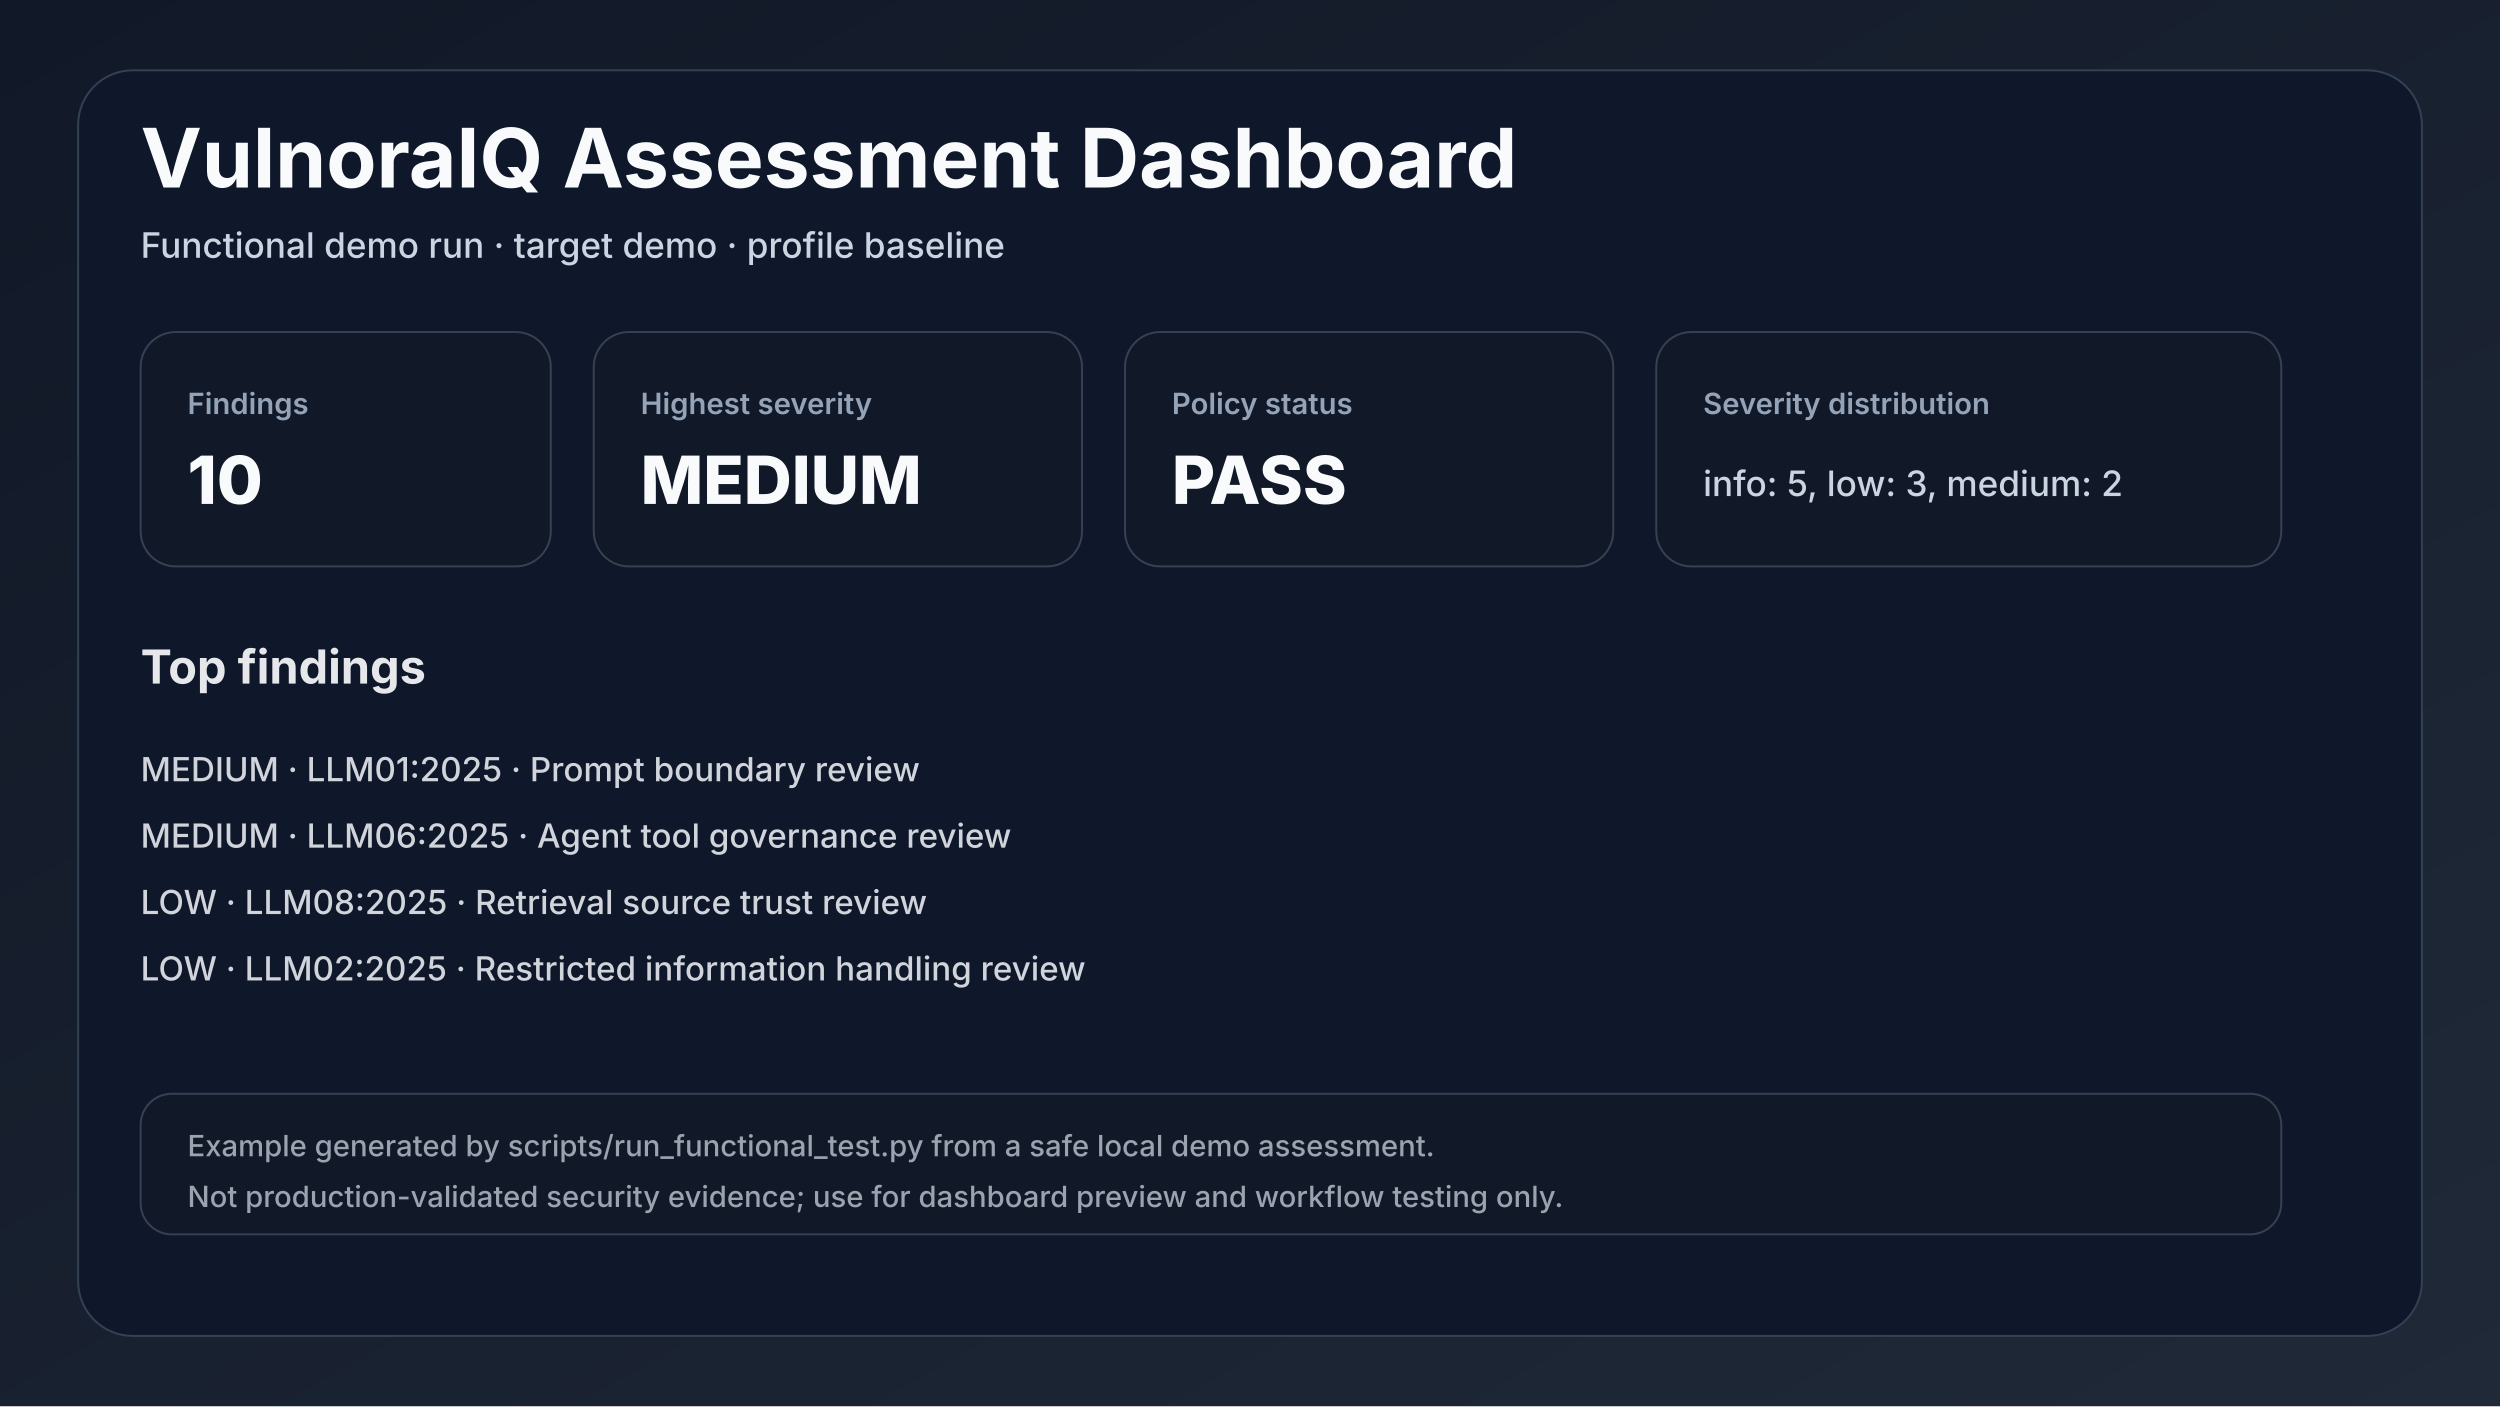
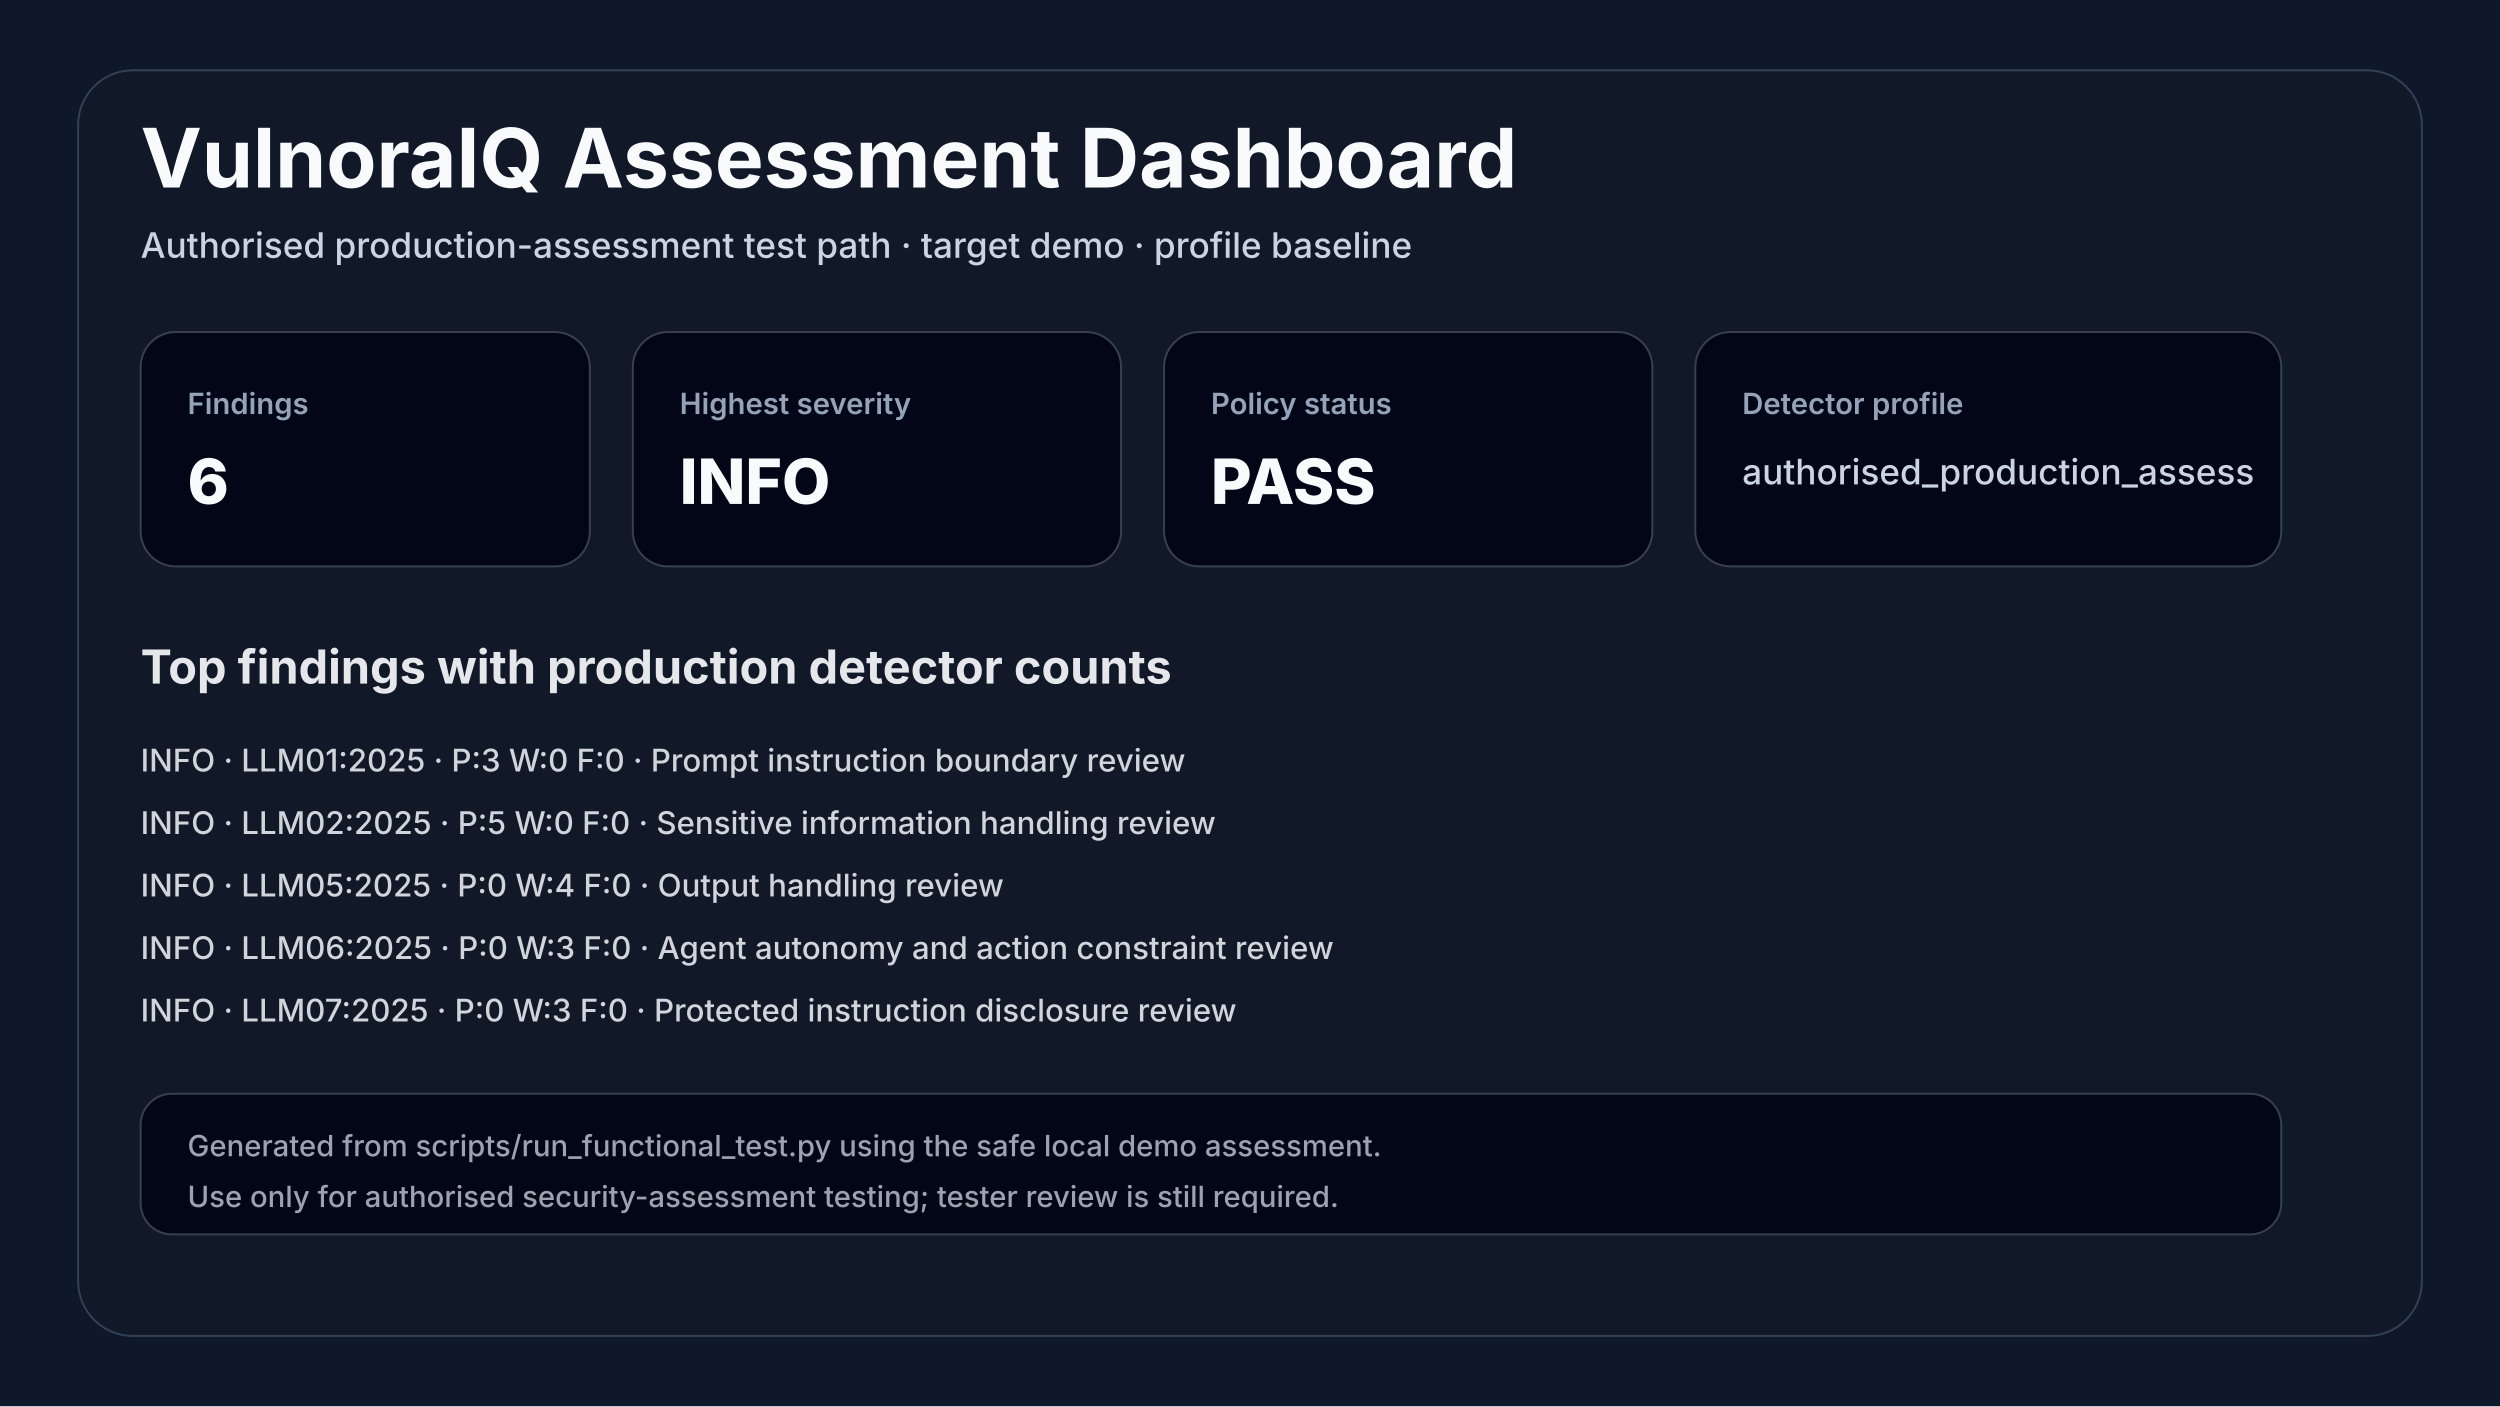
<svg xmlns="http://www.w3.org/2000/svg" width="1280" height="720" viewBox="0 0 1280 720" role="img" aria-label="VulnoraIQ dashboard example">
-   <defs>
-     <linearGradient id="bg" x1="0" x2="1" y1="0" y2="1">
-       <stop offset="0" stop-color="#111827" />
-       <stop offset="1" stop-color="#1f2937" />
-     </linearGradient>
-     <style>
-       .title { fill: #f9fafb; font: 700 42px system-ui, -apple-system, Segoe UI, sans-serif; }
-       .subtitle { fill: #cbd5e1; font: 500 18px system-ui, -apple-system, Segoe UI, sans-serif; }
-       .card-title { fill: #94a3b8; font: 600 15px system-ui, -apple-system, Segoe UI, sans-serif; text-transform: uppercase; }
-       .card-value { fill: #f8fafc; font: 800 34px system-ui, -apple-system, Segoe UI, sans-serif; }
-       .section { fill: #e5e7eb; font: 700 24px system-ui, -apple-system, Segoe UI, sans-serif; }
-       .row { fill: #d1d5db; font: 500 17px system-ui, -apple-system, Segoe UI, sans-serif; }
-       .muted { fill: #9ca3af; font: 500 15px system-ui, -apple-system, Segoe UI, sans-serif; }
-     </style>
-   </defs>
-   <rect width="1280" height="720" fill="url(#bg)" />
-   <rect x="40" y="36" width="1200" height="648" rx="28" fill="#0f172a" stroke="#334155" />
+   <rect width="1280" height="720" fill="#0f172a" />
+   <rect x="40" y="36" width="1200" height="648" rx="28" fill="#111827" stroke="#334155" />
+   <style>
+     .title { fill: #f9fafb; font: 700 42px system-ui, -apple-system, Segoe UI, sans-serif; }
+     .subtitle { fill: #cbd5e1; font: 500 18px system-ui, -apple-system, Segoe UI, sans-serif; }
+     .card-title { fill: #94a3b8; font: 600 15px system-ui, -apple-system, Segoe UI, sans-serif; text-transform: uppercase; }
+     .card-value { fill: #f8fafc; font: 800 32px system-ui, -apple-system, Segoe UI, sans-serif; }
+     .section { fill: #e5e7eb; font: 700 24px system-ui, -apple-system, Segoe UI, sans-serif; }
+     .row { fill: #d1d5db; font: 500 16px system-ui, -apple-system, Segoe UI, sans-serif; }
+     .muted { fill: #9ca3af; font: 500 15px system-ui, -apple-system, Segoe UI, sans-serif; }
+   </style>
  <text x="72" y="96" class="title">VulnoraIQ Assessment Dashboard</text>
-   <text x="72" y="132" class="subtitle">Functional demo run · target demo · profile baseline</text>
-   <rect x="72" y="170" width="210" height="120" rx="18" fill="#111827" stroke="#374151" />
+   <text x="72" y="132" class="subtitle">Authorised production-assessment test path · target demo · profile baseline</text>
+   <rect x="72" y="170" width="230" height="120" rx="18" fill="#020617" stroke="#374151" />
  <text x="96" y="212" class="card-title">Findings</text>
-   <text x="96" y="258" class="card-value">10</text>
-   <rect x="304" y="170" width="250" height="120" rx="18" fill="#111827" stroke="#374151" />
-   <text x="328" y="212" class="card-title">Highest severity</text>
-   <text x="328" y="258" class="card-value">MEDIUM</text>
-   <rect x="576" y="170" width="250" height="120" rx="18" fill="#111827" stroke="#374151" />
-   <text x="600" y="212" class="card-title">Policy status</text>
-   <text x="600" y="258" class="card-value">PASS</text>
-   <rect x="848" y="170" width="320" height="120" rx="18" fill="#111827" stroke="#374151" />
-   <text x="872" y="212" class="card-title">Severity distribution</text>
-   <text x="872" y="254" class="subtitle">info: 5, low: 3, medium: 2</text>
-   <text x="72" y="350" class="section">Top findings</text>
-   <text x="72" y="400" class="row">MEDIUM · LLM01:2025 · Prompt boundary review</text>
-   <text x="72" y="434" class="row">MEDIUM · LLM06:2025 · Agent tool governance review</text>
-   <text x="72" y="468" class="row">LOW · LLM08:2025 · Retrieval source trust review</text>
-   <text x="72" y="502" class="row">LOW · LLM02:2025 · Restricted information handling review</text>
-   <rect x="72" y="560" width="1096" height="72" rx="16" fill="#111827" stroke="#374151" />
-   <text x="96" y="592" class="muted">Example generated by scripts/run_functional_test.py from a safe local demo assessment.</text>
-   <text x="96" y="618" class="muted">Not production-validated security evidence; use for dashboard preview and workflow testing only.</text>
+   <text x="96" y="258" class="card-value">6</text>
+   <rect x="324" y="170" width="250" height="120" rx="18" fill="#020617" stroke="#374151" />
+   <text x="348" y="212" class="card-title">Highest severity</text>
+   <text x="348" y="258" class="card-value">INFO</text>
+   <rect x="596" y="170" width="250" height="120" rx="18" fill="#020617" stroke="#374151" />
+   <text x="620" y="212" class="card-title">Policy status</text>
+   <text x="620" y="258" class="card-value">PASS</text>
+   <rect x="868" y="170" width="300" height="120" rx="18" fill="#020617" stroke="#374151" />
+   <text x="892" y="212" class="card-title">Detector profile</text>
+   <text x="892" y="248" class="subtitle">authorised_production_assess</text>
+   <text x="72" y="350" class="section">Top findings with production detector counts</text>
+   <text x="72" y="395" class="row">INFO · LLM01:2025 · P:3 W:0 F:0 · Prompt instruction boundary review</text>
+   <text x="72" y="427" class="row">INFO · LLM02:2025 · P:5 W:0 F:0 · Sensitive information handling review</text>
+   <text x="72" y="459" class="row">INFO · LLM05:2025 · P:0 W:4 F:0 · Output handling review</text>
+   <text x="72" y="491" class="row">INFO · LLM06:2025 · P:0 W:3 F:0 · Agent autonomy and action constraint review</text>
+   <text x="72" y="523" class="row">INFO · LLM07:2025 · P:0 W:3 F:0 · Protected instruction disclosure review</text>
+   <rect x="72" y="560" width="1096" height="72" rx="16" fill="#020617" stroke="#374151" />
+   <text x="96" y="592" class="muted">Generated from scripts/run_functional_test.py using the safe local demo assessment.</text>
+   <text x="96" y="618" class="muted">Use only for authorised security-assessment testing; tester review is still required.</text>
</svg>
